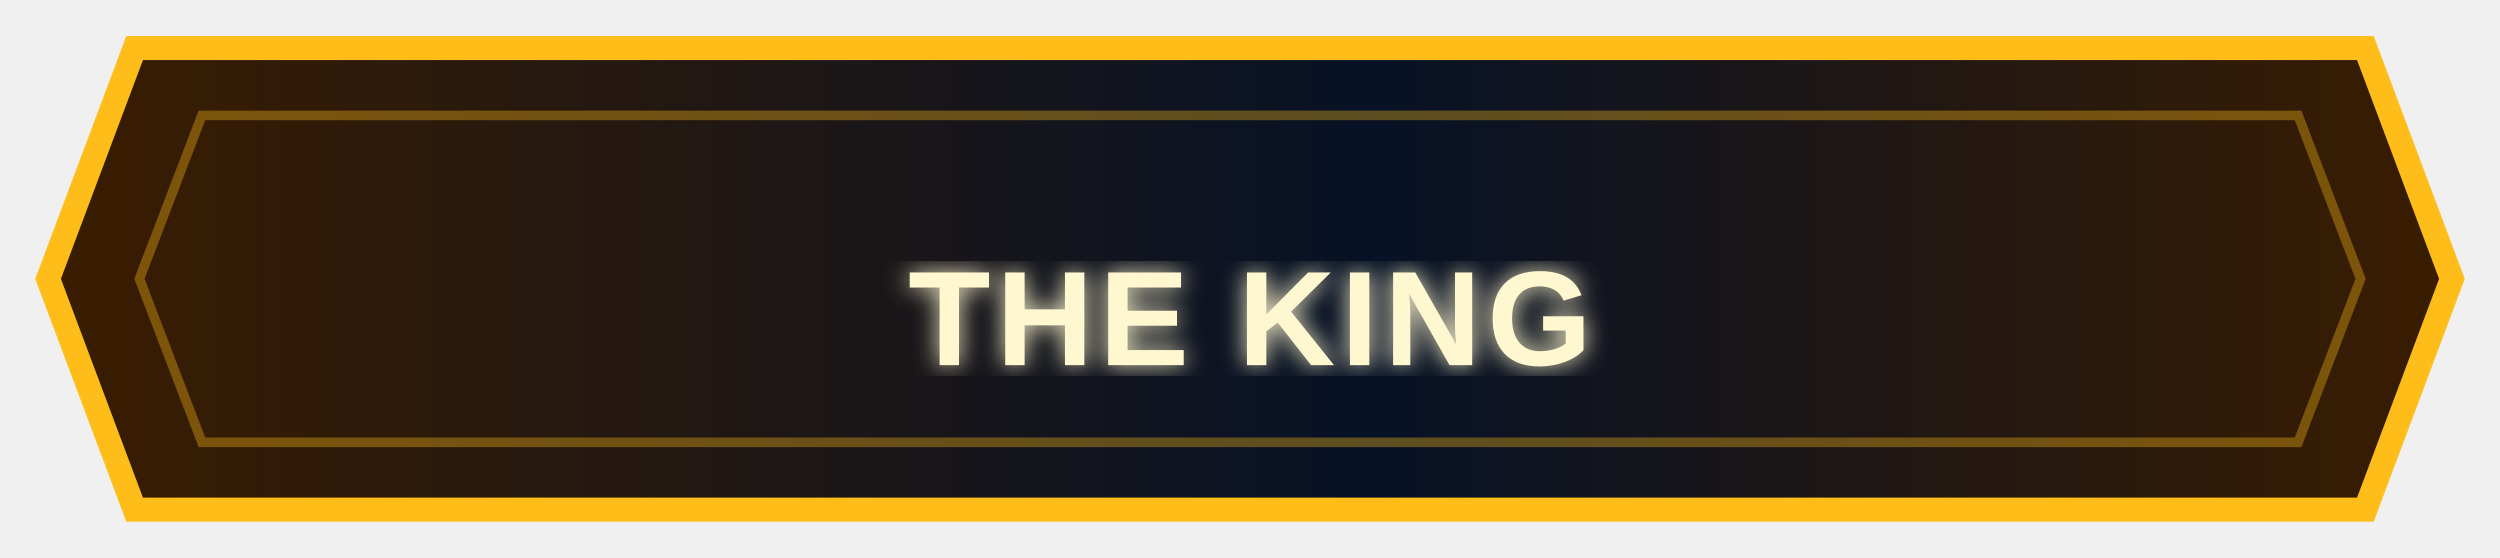
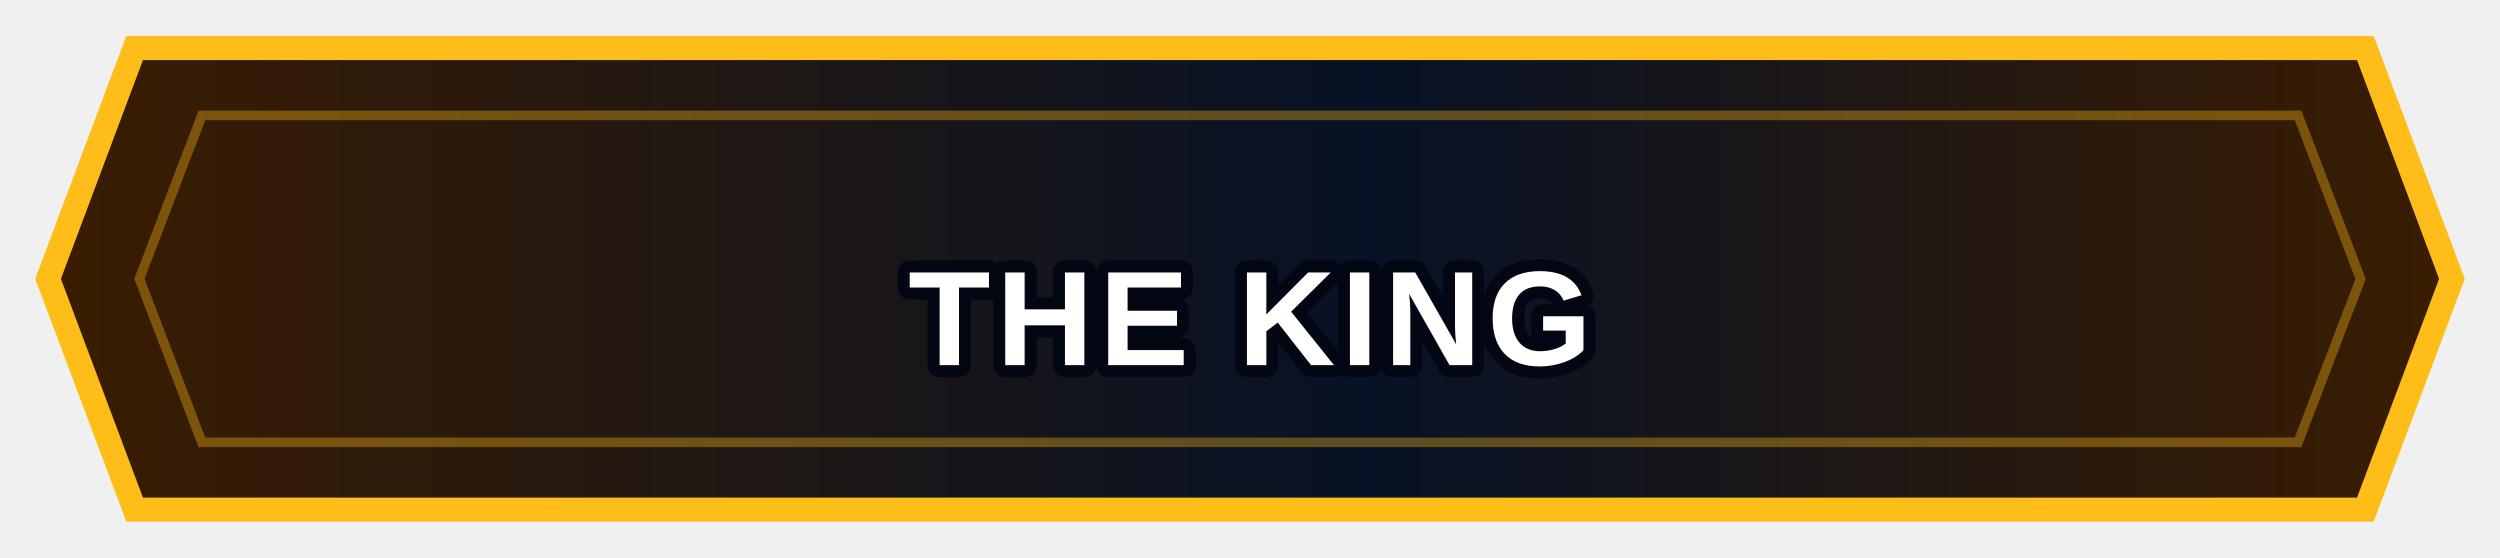
<svg xmlns="http://www.w3.org/2000/svg" width="520" height="116" viewBox="0 0 520 116">
  <defs>
    <linearGradient id="g" x1="0" x2="1">
      <stop stop-color="#3b1d00" />
      <stop offset=".55" stop-color="#071226" />
      <stop offset="1" stop-color="#3b1d00" />
    </linearGradient>
-     <filter id="glow">
-       <feGaussianBlur stdDeviation="2.5" result="b" />
-       <feMerge>
-         <feMergeNode in="b" />
-         <feMergeNode in="SourceGraphic" />
-       </feMerge>
-     </filter>
  </defs>
  <path d="M28 10H492L510 58L492 106H28L10 58Z" fill="url(#g)" stroke="#ffbd19" stroke-width="5" />
  <path d="M42 24H478L491 58L478 92H42L29 58Z" fill="none" stroke="#ffbd19" stroke-opacity=".35" stroke-width="2" />
-   <text x="260" y="68" text-anchor="middle" dominant-baseline="middle" font-family="Arial,Helvetica,sans-serif" font-size="28" font-weight="900" letter-spacing="1.2" fill="#fff7cf" filter="url(#glow)">THE KING</text>
+   <text x="260" y="68" text-anchor="middle" dominant-baseline="middle" font-family="Arial,Helvetica,sans-serif" font-size="28" font-weight="900" letter-spacing="1.2" fill="#FFFFFF" stroke="#020713" stroke-width="5" stroke-linejoin="round" paint-order="stroke fill">THE KING</text>
</svg>
